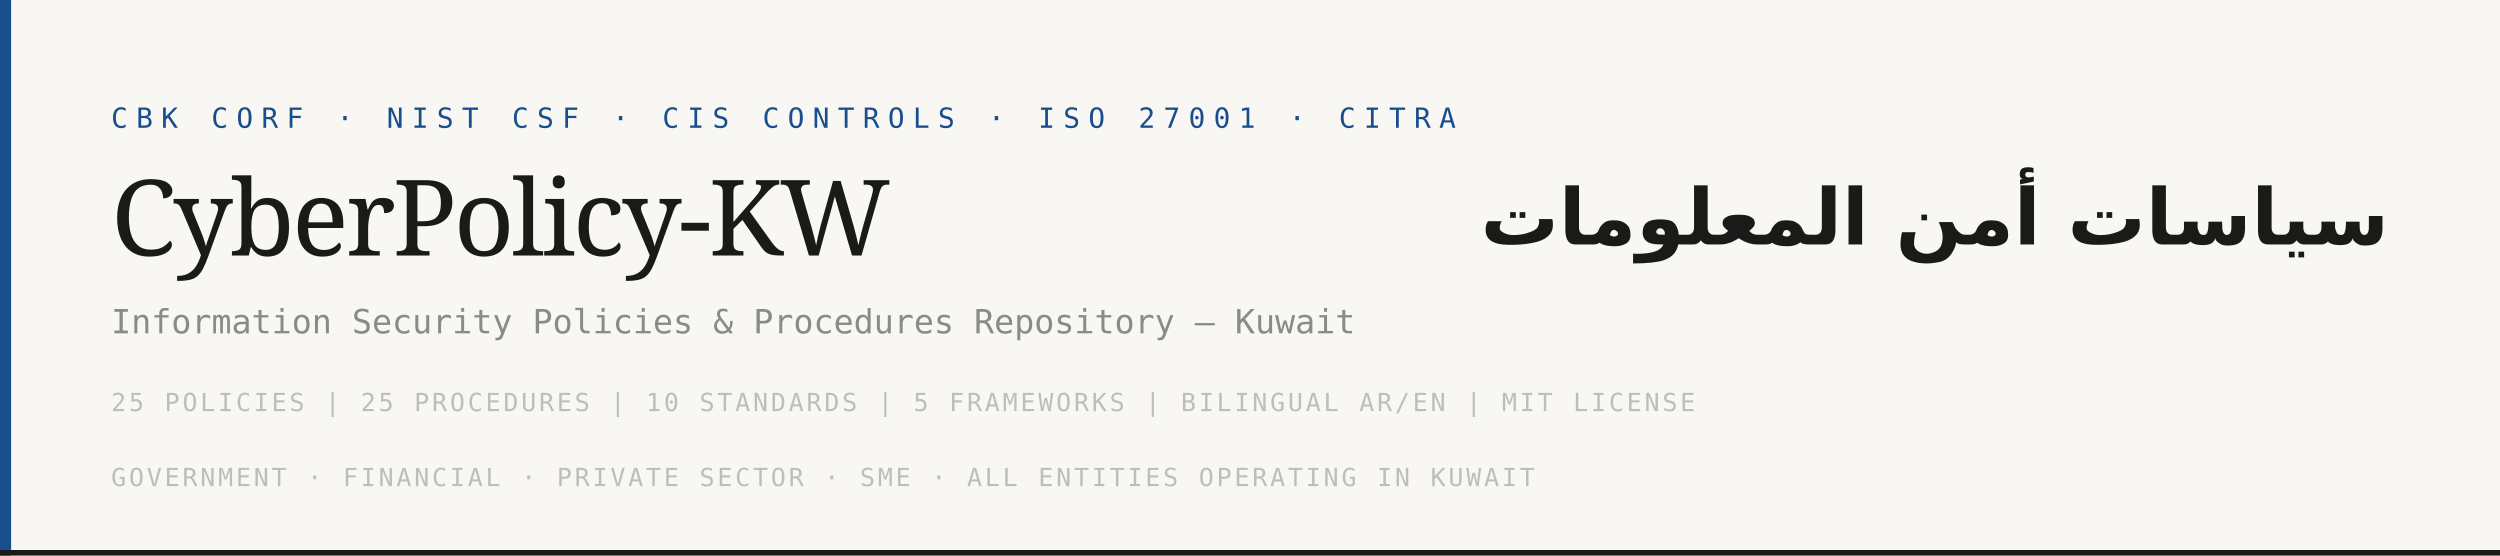
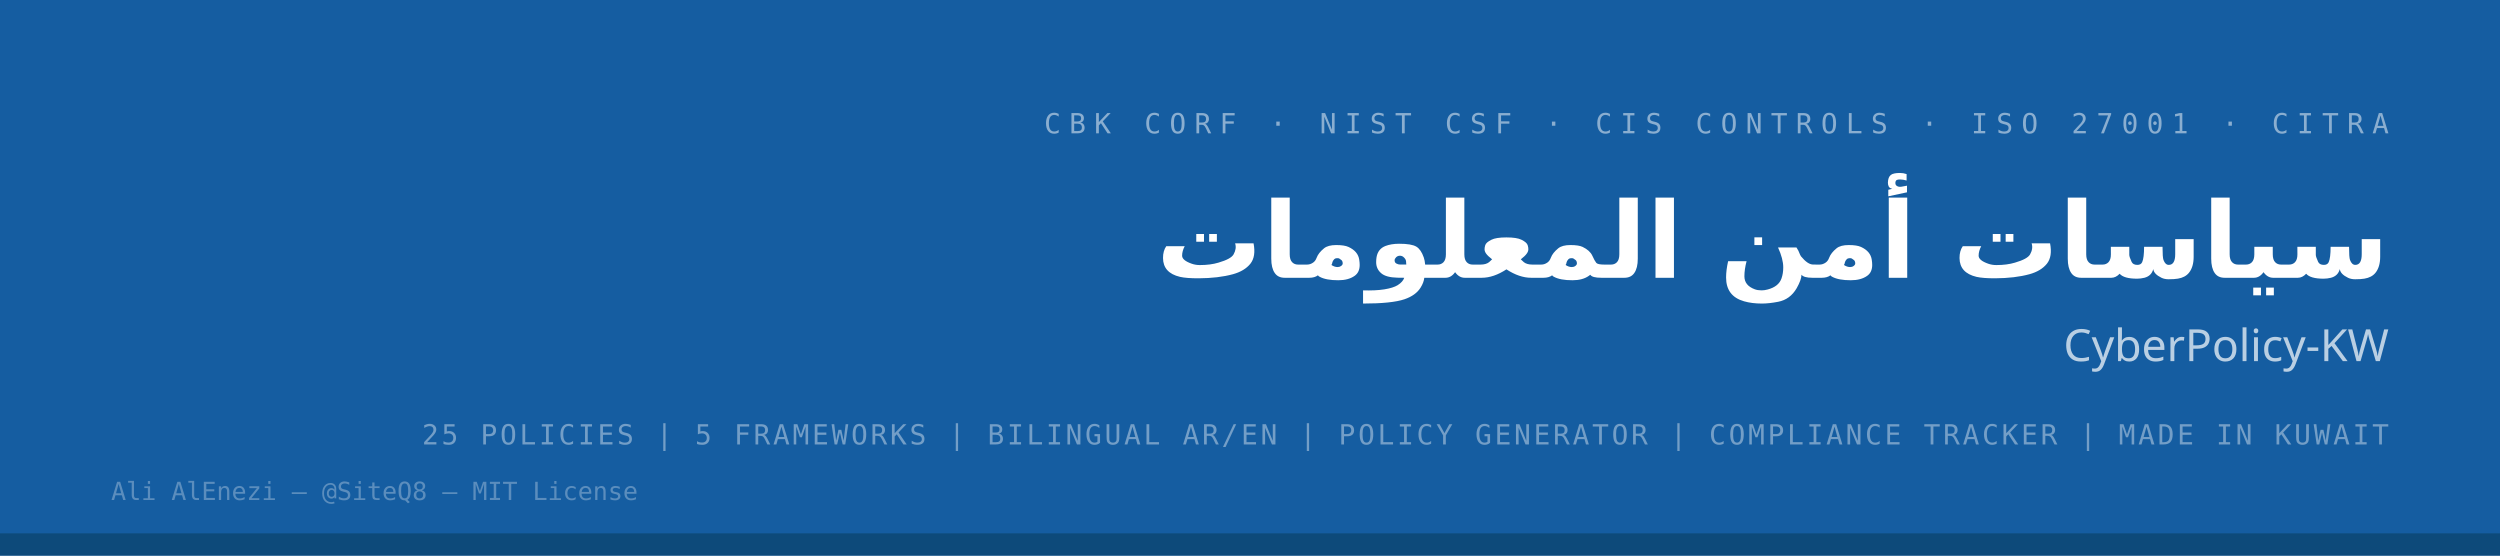
<svg xmlns="http://www.w3.org/2000/svg" width="900" height="200">
-   <rect width="900" height="200" fill="#F8F7F4" />
-   <rect x="0" y="0" width="4" height="200" fill="#194D8C" />
-   <rect x="0" y="198" width="900" height="2" fill="#1A1A19" />
-   <text x="40" y="46" font-family="monospace" font-size="10" fill="#194D8C" letter-spacing="3" font-weight="400">CBK CORF · NIST CSF · CIS CONTROLS · ISO 27001 · CITRA</text>
-   <text x="860" y="88" text-anchor="end" font-family="sans-serif" font-size="28" fill="#1A1A19" font-weight="700">سياسات أمن المعلومات</text>
-   <text x="40" y="92" font-family="Georgia, serif" font-size="38" fill="#1A1A19" font-weight="400" letter-spacing="-1">CyberPolicy-KW</text>
-   <text x="40" y="120" font-family="monospace" font-size="12" fill="#8A8A87">Information Security Policies &amp; Procedures Repository — Kuwait</text>
-   <text x="40" y="148" font-family="monospace" font-size="9" fill="#BEBEB9" letter-spacing="1">25 POLICIES  |  25 PROCEDURES  |  10 STANDARDS  |  5 FRAMEWORKS  |  BILINGUAL AR/EN  |  MIT LICENSE</text>
-   <text x="40" y="175" font-family="monospace" font-size="9" fill="#BEBEB9" letter-spacing="1">GOVERNMENT · FINANCIAL · PRIVATE SECTOR · SME · ALL ENTITIES OPERATING IN KUWAIT</text>
+   <rect width="900" height="200" fill="#155DA1" />
+   <rect x="0" y="192" width="900" height="8" fill="#0D4A7A" />
+   <text x="860" y="48" text-anchor="end" font-family="monospace" font-size="10" fill="rgba(255,255,255,0.5)" letter-spacing="3">CBK CORF · NIST CSF · CIS CONTROLS · ISO 27001 · CITRA</text>
+   <text x="860" y="100" text-anchor="end" font-family="Tahoma, sans-serif" font-size="38" fill="#FFFFFF" font-weight="700">سياسات أمن المعلومات</text>
+   <text x="860" y="130" text-anchor="end" font-family="sans-serif" font-size="16" fill="rgba(255,255,255,0.7)">CyberPolicy-KW</text>
+   <text x="860" y="160" text-anchor="end" font-family="monospace" font-size="10" fill="rgba(255,255,255,0.4)" letter-spacing="1">25 POLICIES | 5 FRAMEWORKS | BILINGUAL AR/EN | POLICY GENERATOR | COMPLIANCE TRACKER | MADE IN KUWAIT</text>
+   <text x="40" y="180" font-family="monospace" font-size="9" fill="rgba(255,255,255,0.3)">Ali AlEnezi — @SiteQ8 — MIT License</text>
</svg>
